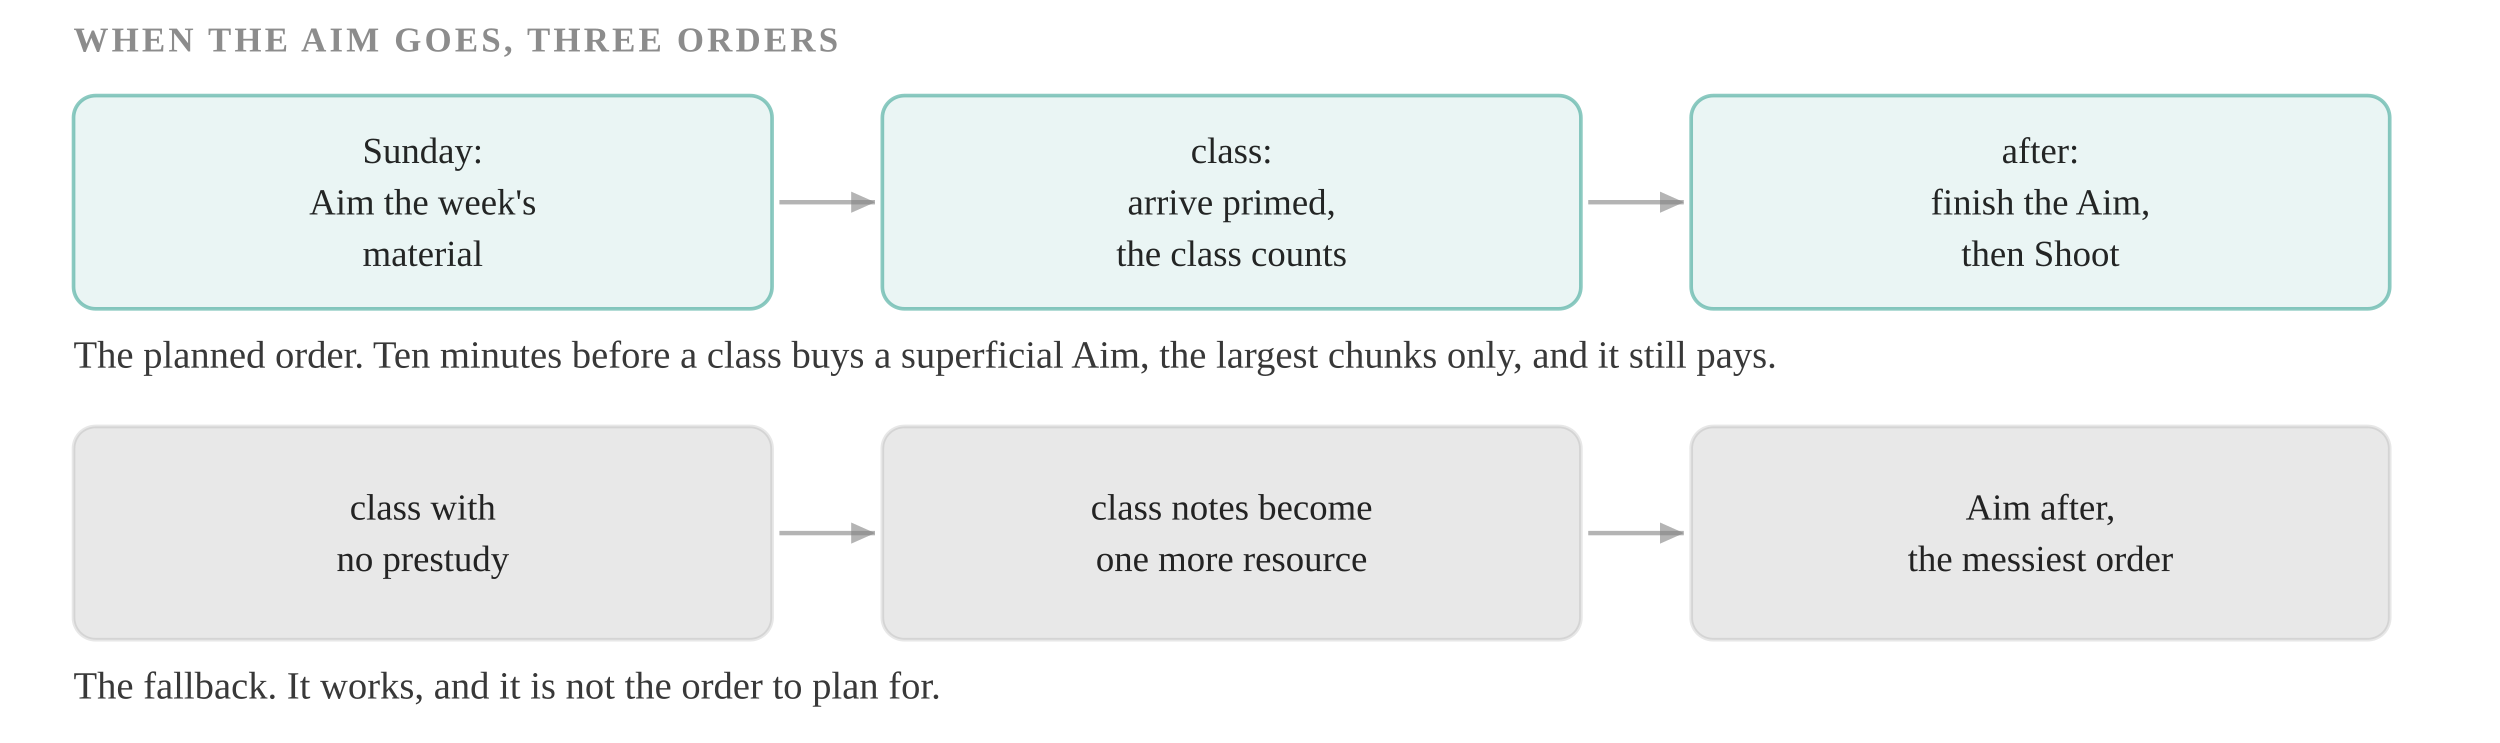
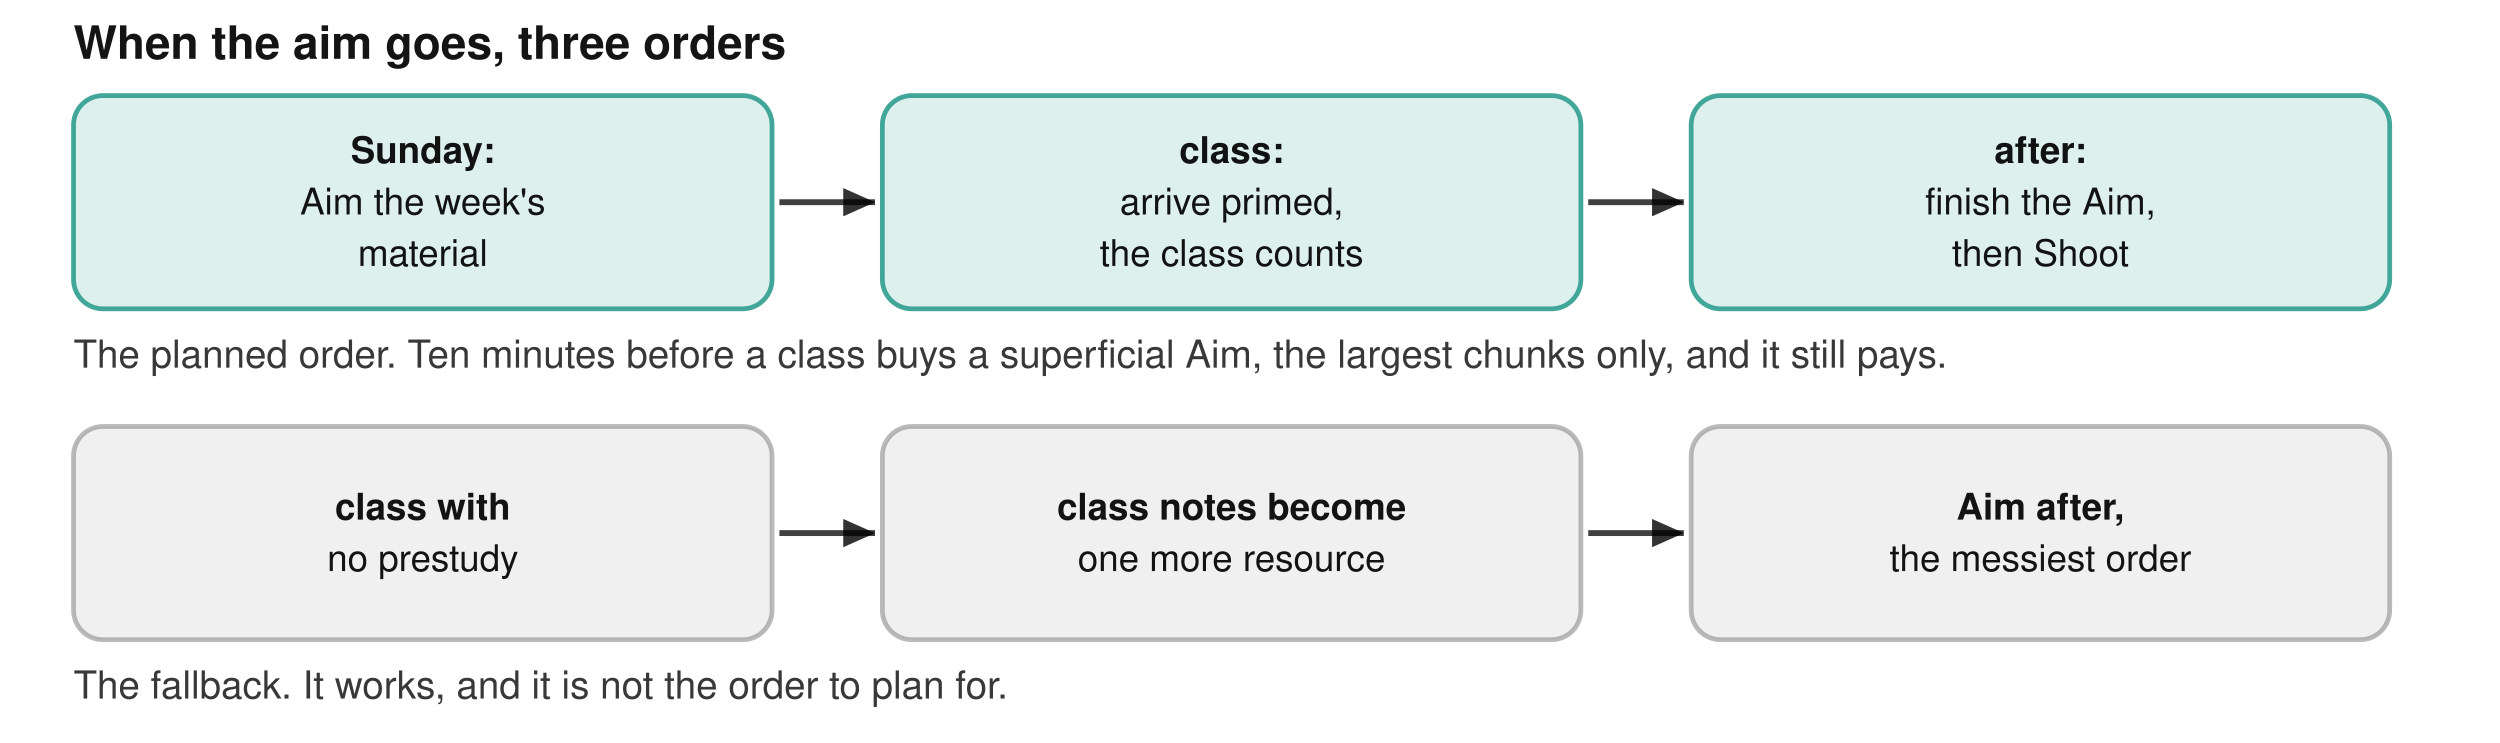
- <svg xmlns="http://www.w3.org/2000/svg" viewBox="0 0 680 202" width="680" role="img" aria-label="Aim before the class is the plan; Aim after the class with the notes as a resource is the fallback" style="max-width:100%;height:auto">
+ <svg xmlns="http://www.w3.org/2000/svg" viewBox="0 0 680 202" width="680" role="img" aria-label="Aim before the class is the plan; Aim after the class with the notes as a resource is the fallback" style="max-width:100%;height:auto" font-family="-apple-system, 'Segoe UI', Helvetica, Arial, sans-serif">
  <defs>
    <marker id="ar" viewBox="0 0 10 10" refX="9" refY="5" markerWidth="6" markerHeight="6" orient="auto-start-reverse">
-       <path d="M0,1 L9,5 L0,9 z" fill="rgba(130,130,130,.6)" />
+       <path d="M0,1 L9,5 L0,9 z" fill="currentColor" fill-opacity=".8" />
+     </marker>
+     <marker id="arbig" viewBox="0 0 10 10" refX="8" refY="5" markerWidth="4" markerHeight="4" orient="auto-start-reverse">
+       <path d="M0,0 L10,5 L0,10 z" fill="currentColor" fill-opacity=".85" />
    </marker>
  </defs>
-   <text x="20" y="14" font-size="9.5" fill="currentColor" opacity="0.45" text-anchor="start" font-weight="700" letter-spacing=".09em">WHEN THE AIM GOES, THREE ORDERS</text>
-   <rect x="20" y="26" width="190" height="58" rx="6" fill="rgba(47,158,143,.10)" stroke="#2f9e8f" stroke-opacity=".55" />
-   <text x="115.0" y="44.333" font-size="10" fill="currentColor" opacity="0.85" text-anchor="middle">Sunday:</text>
-   <text x="115.0" y="58.333" font-size="10" fill="currentColor" opacity="0.85" text-anchor="middle">Aim the week's</text>
-   <text x="115.0" y="72.333" font-size="10" fill="currentColor" opacity="0.85" text-anchor="middle">material</text>
-   <line x1="212.0" y1="55.0" x2="238.0" y2="55.0" stroke="rgba(130,130,130,.6)" stroke-width="1.2" marker-end="url(#ar)" />
-   <rect x="240" y="26" width="190" height="58" rx="6" fill="rgba(47,158,143,.10)" stroke="#2f9e8f" stroke-opacity=".55" />
-   <text x="335.0" y="44.333" font-size="10" fill="currentColor" opacity="0.85" text-anchor="middle">class:</text>
-   <text x="335.0" y="58.333" font-size="10" fill="currentColor" opacity="0.85" text-anchor="middle">arrive primed,</text>
-   <text x="335.0" y="72.333" font-size="10" fill="currentColor" opacity="0.85" text-anchor="middle">the class counts</text>
-   <line x1="432.0" y1="55.0" x2="458.0" y2="55.0" stroke="rgba(130,130,130,.6)" stroke-width="1.2" marker-end="url(#ar)" />
-   <rect x="460" y="26" width="190" height="58" rx="6" fill="rgba(47,158,143,.10)" stroke="#2f9e8f" stroke-opacity=".55" />
-   <text x="555.0" y="44.333" font-size="10" fill="currentColor" opacity="0.85" text-anchor="middle">after:</text>
-   <text x="555.0" y="58.333" font-size="10" fill="currentColor" opacity="0.85" text-anchor="middle">finish the Aim,</text>
-   <text x="555.0" y="72.333" font-size="10" fill="currentColor" opacity="0.85" text-anchor="middle">then Shoot</text>
+   <text x="20" y="16" font-size="12.5" fill="currentColor" opacity="0.92" text-anchor="start" font-weight="700">When the aim goes, three orders</text>
+   <rect x="20" y="26" width="190" height="58" rx="8" fill="rgba(47,158,143,.16)" stroke="rgba(47,158,143,.9)" stroke-width="1.3" />
+   <text x="115.0" y="44.333" font-size="10" fill="currentColor" opacity="0.92" text-anchor="middle" font-weight="600">Sunday:</text>
+   <text x="115.0" y="58.333" font-size="10" fill="currentColor" opacity="0.92" text-anchor="middle" font-weight="500">Aim the week's</text>
+   <text x="115.0" y="72.333" font-size="10" fill="currentColor" opacity="0.92" text-anchor="middle" font-weight="500">material</text>
+   <line x1="212.0" y1="55.0" x2="238.0" y2="55.0" stroke="currentColor" stroke-opacity=".75" stroke-width="1.6" marker-end="url(#ar)" />
+   <rect x="240" y="26" width="190" height="58" rx="8" fill="rgba(47,158,143,.16)" stroke="rgba(47,158,143,.9)" stroke-width="1.3" />
+   <text x="335.0" y="44.333" font-size="10" fill="currentColor" opacity="0.92" text-anchor="middle" font-weight="600">class:</text>
+   <text x="335.0" y="58.333" font-size="10" fill="currentColor" opacity="0.92" text-anchor="middle" font-weight="500">arrive primed,</text>
+   <text x="335.0" y="72.333" font-size="10" fill="currentColor" opacity="0.92" text-anchor="middle" font-weight="500">the class counts</text>
+   <line x1="432.0" y1="55.0" x2="458.0" y2="55.0" stroke="currentColor" stroke-opacity=".75" stroke-width="1.6" marker-end="url(#ar)" />
+   <rect x="460" y="26" width="190" height="58" rx="8" fill="rgba(47,158,143,.16)" stroke="rgba(47,158,143,.9)" stroke-width="1.3" />
+   <text x="555.0" y="44.333" font-size="10" fill="currentColor" opacity="0.92" text-anchor="middle" font-weight="600">after:</text>
+   <text x="555.0" y="58.333" font-size="10" fill="currentColor" opacity="0.92" text-anchor="middle" font-weight="500">finish the Aim,</text>
+   <text x="555.0" y="72.333" font-size="10" fill="currentColor" opacity="0.92" text-anchor="middle" font-weight="500">then Shoot</text>
  <text x="20" y="100" font-size="10.5" fill="currentColor" opacity="0.78" text-anchor="start">The planned order. Ten minutes before a class buys a superficial Aim, the largest chunks only, and it still pays.</text>
-   <rect x="20" y="116" width="190" height="58" rx="6" fill="rgba(130,130,130,.18)" stroke="rgba(130,130,130,.35)" stroke-opacity=".55" />
-   <text x="115.0" y="141.333" font-size="10" fill="currentColor" opacity="0.85" text-anchor="middle">class with</text>
-   <text x="115.0" y="155.333" font-size="10" fill="currentColor" opacity="0.85" text-anchor="middle">no prestudy</text>
-   <line x1="212.0" y1="145.0" x2="238.0" y2="145.0" stroke="rgba(130,130,130,.6)" stroke-width="1.2" marker-end="url(#ar)" />
-   <rect x="240" y="116" width="190" height="58" rx="6" fill="rgba(130,130,130,.18)" stroke="rgba(130,130,130,.35)" stroke-opacity=".55" />
-   <text x="335.0" y="141.333" font-size="10" fill="currentColor" opacity="0.85" text-anchor="middle">class notes become</text>
-   <text x="335.0" y="155.333" font-size="10" fill="currentColor" opacity="0.85" text-anchor="middle">one more resource</text>
-   <line x1="432.0" y1="145.0" x2="458.0" y2="145.0" stroke="rgba(130,130,130,.6)" stroke-width="1.2" marker-end="url(#ar)" />
-   <rect x="460" y="116" width="190" height="58" rx="6" fill="rgba(130,130,130,.18)" stroke="rgba(130,130,130,.35)" stroke-opacity=".55" />
-   <text x="555.0" y="141.333" font-size="10" fill="currentColor" opacity="0.85" text-anchor="middle">Aim after,</text>
-   <text x="555.0" y="155.333" font-size="10" fill="currentColor" opacity="0.85" text-anchor="middle">the messiest order</text>
+   <rect x="20" y="116" width="190" height="58" rx="8" fill="rgba(130,130,130,.12)" stroke="rgba(130,130,130,.55)" stroke-width="1.3" />
+   <text x="115.0" y="141.333" font-size="10" fill="currentColor" opacity="0.92" text-anchor="middle" font-weight="600">class with</text>
+   <text x="115.0" y="155.333" font-size="10" fill="currentColor" opacity="0.92" text-anchor="middle" font-weight="500">no prestudy</text>
+   <line x1="212.0" y1="145.0" x2="238.0" y2="145.0" stroke="currentColor" stroke-opacity=".75" stroke-width="1.6" marker-end="url(#ar)" />
+   <rect x="240" y="116" width="190" height="58" rx="8" fill="rgba(130,130,130,.12)" stroke="rgba(130,130,130,.55)" stroke-width="1.3" />
+   <text x="335.0" y="141.333" font-size="10" fill="currentColor" opacity="0.92" text-anchor="middle" font-weight="600">class notes become</text>
+   <text x="335.0" y="155.333" font-size="10" fill="currentColor" opacity="0.92" text-anchor="middle" font-weight="500">one more resource</text>
+   <line x1="432.0" y1="145.0" x2="458.0" y2="145.0" stroke="currentColor" stroke-opacity=".75" stroke-width="1.6" marker-end="url(#ar)" />
+   <rect x="460" y="116" width="190" height="58" rx="8" fill="rgba(130,130,130,.12)" stroke="rgba(130,130,130,.55)" stroke-width="1.3" />
+   <text x="555.0" y="141.333" font-size="10" fill="currentColor" opacity="0.92" text-anchor="middle" font-weight="600">Aim after,</text>
+   <text x="555.0" y="155.333" font-size="10" fill="currentColor" opacity="0.92" text-anchor="middle" font-weight="500">the messiest order</text>
  <text x="20" y="190" font-size="10.5" fill="currentColor" opacity="0.78" text-anchor="start">The fallback. It works, and it is not the order to plan for.</text>
</svg>
